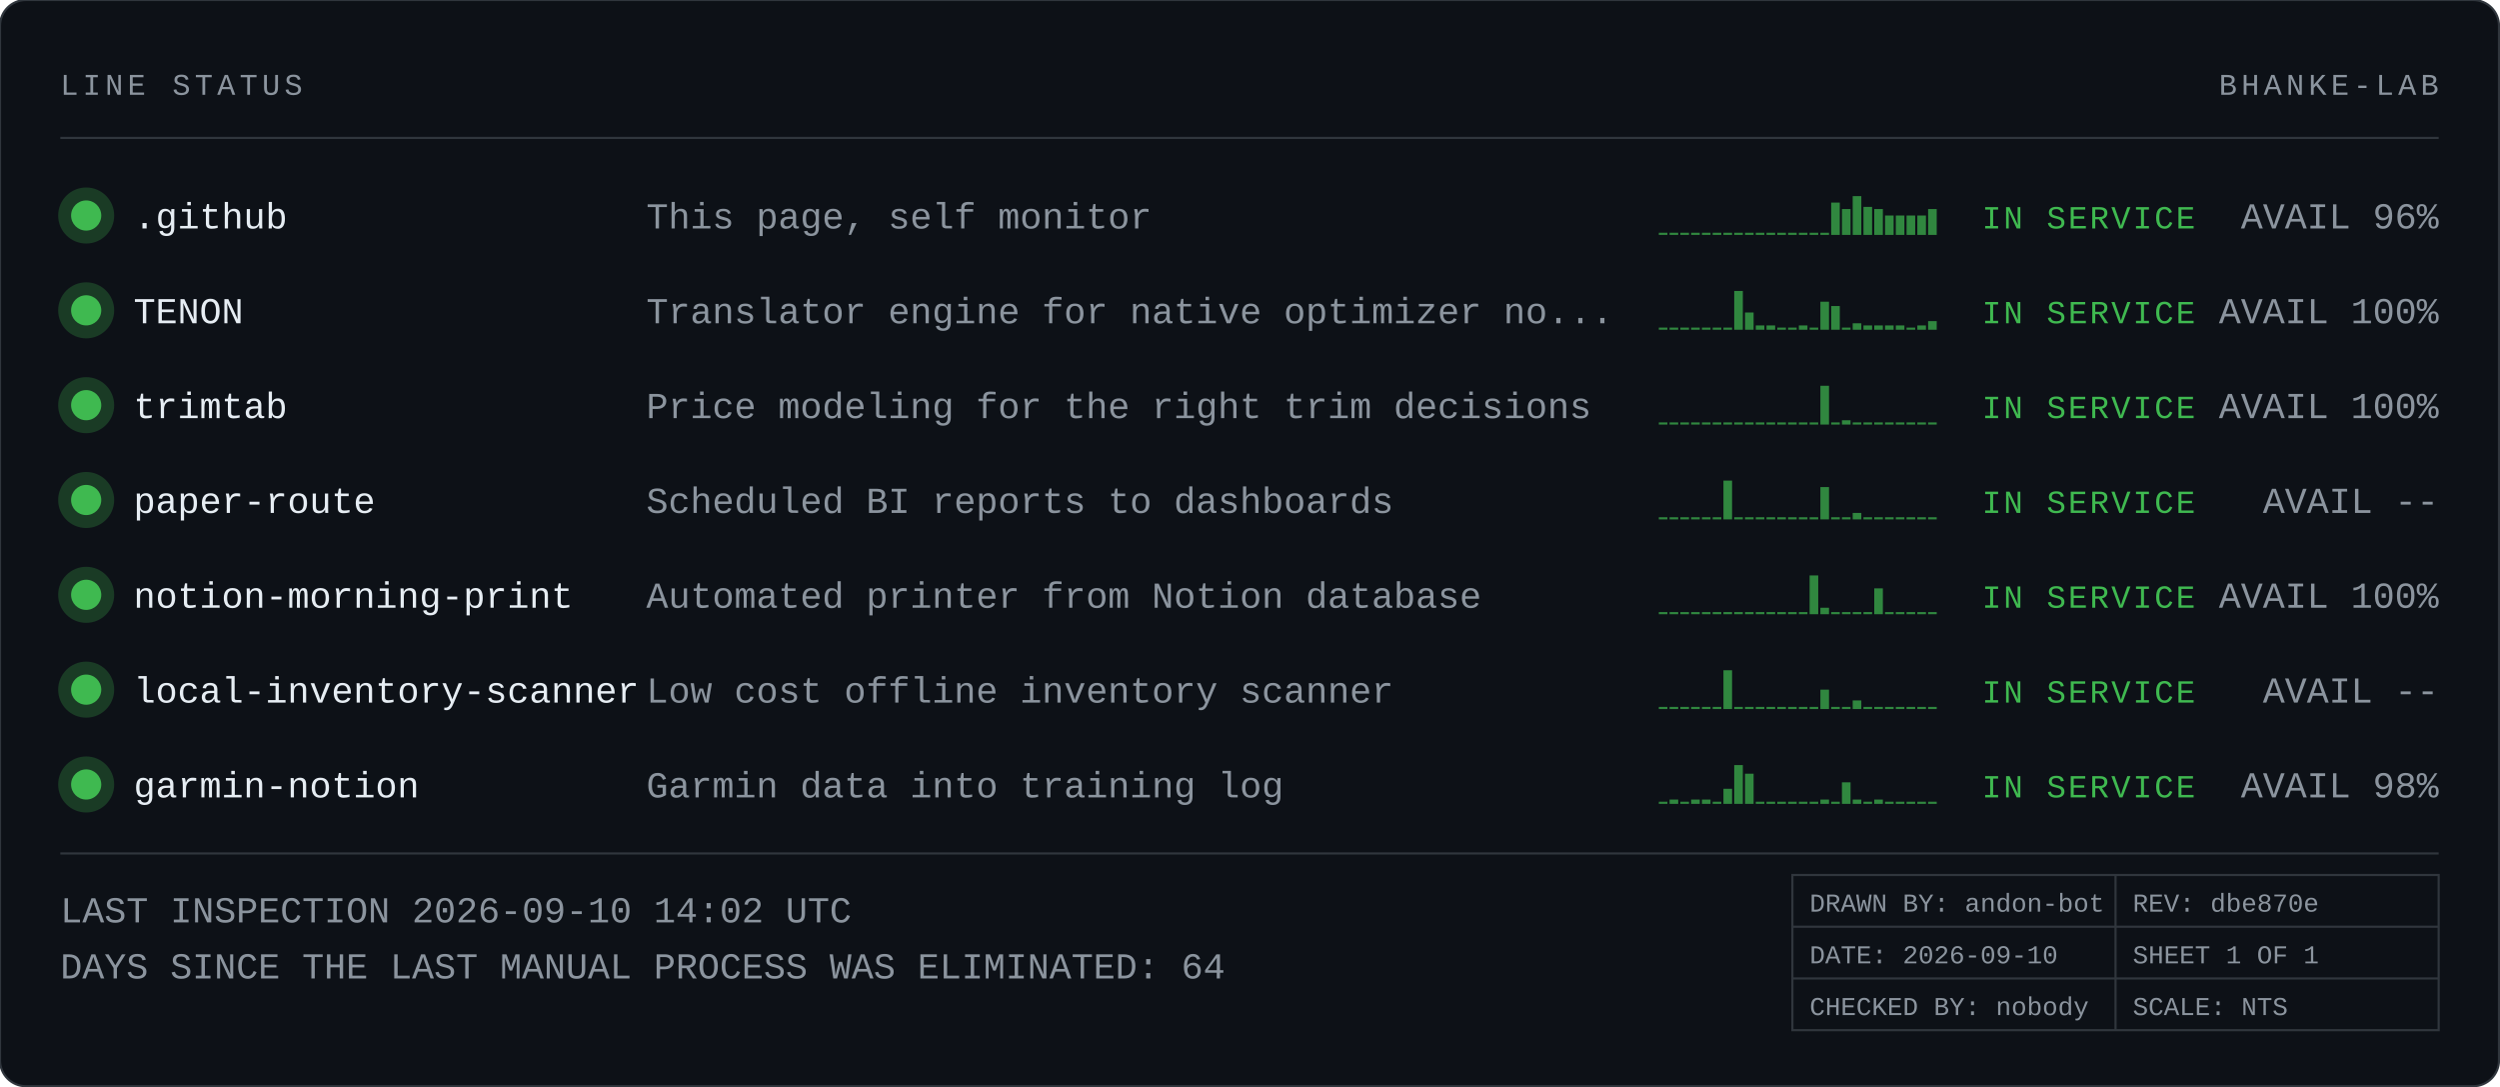
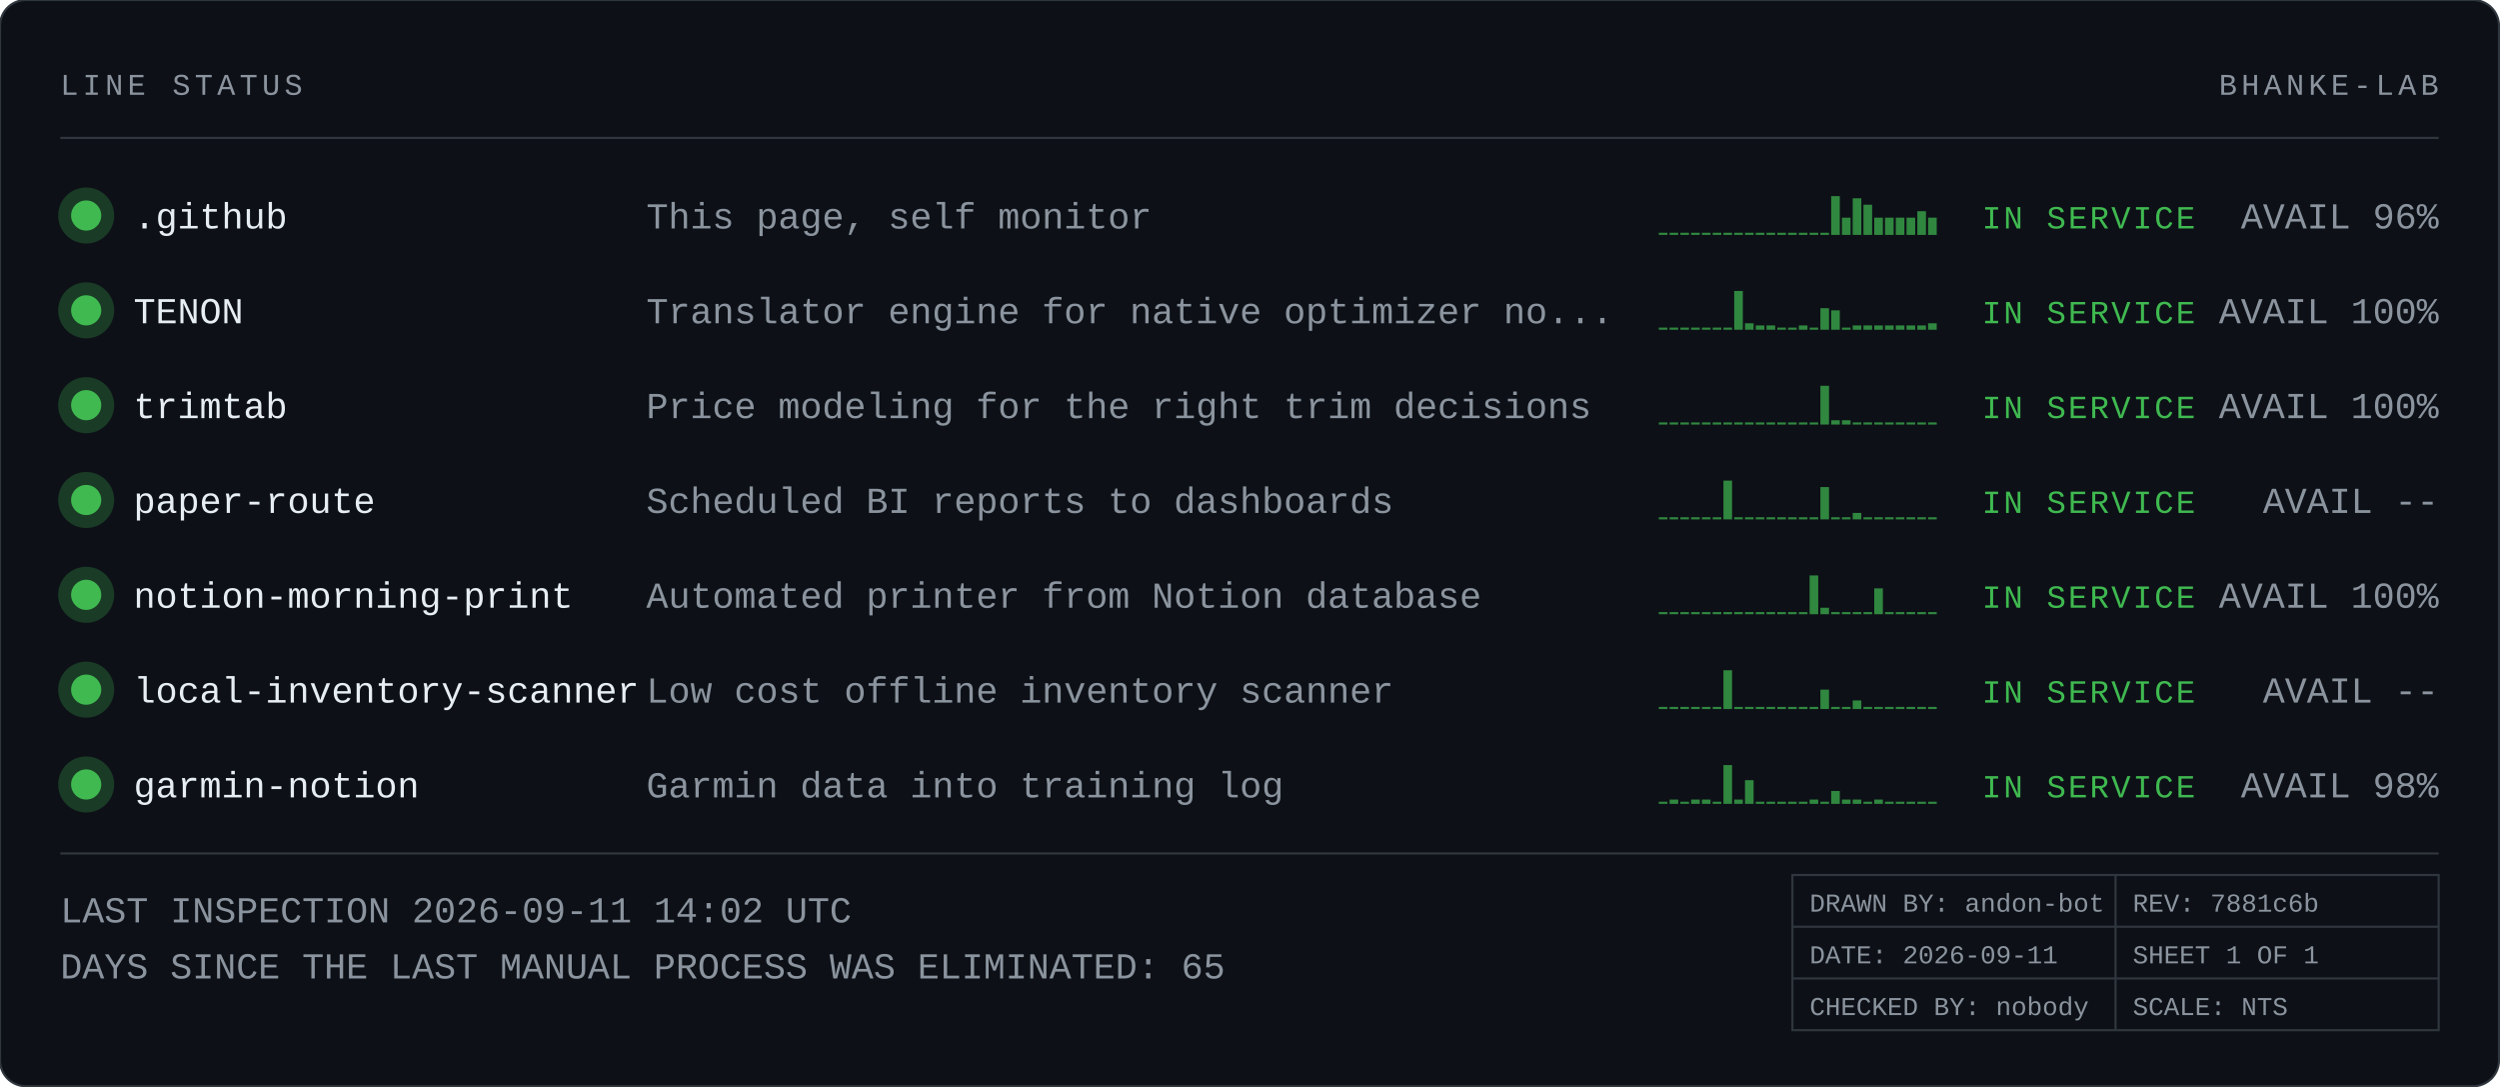
<svg xmlns="http://www.w3.org/2000/svg" width="1160" height="504" viewBox="0 0 1160 504" role="img" aria-label="Andon board">
  <style>
text { font-family: Consolas, 'Courier New', monospace; font-size: 17px; }
.hd { fill: #8b949e; font-size: 14px; letter-spacing: 2px; }
.name { fill: #e6edf3; }
.dim { fill: #8b949e; }
.st { font-size: 15px; letter-spacing: 1px; }
.tb { fill: #8b949e; font-size: 12px; }
</style>
  <rect x="0" y="0" width="1160" height="504" rx="12" fill="#0d1117" stroke="#30363d" />
  <text x="28" y="44" class="hd">LINE STATUS</text>
  <text x="1132" y="44" class="hd" text-anchor="end">BHANKE-LAB</text>
  <line x1="28" y1="64" x2="1132" y2="64" stroke="#30363d" />
  <circle cx="40" cy="100" r="13" fill="#3fb950" opacity="0.25" />
  <circle cx="40" cy="100" r="7" fill="#3fb950" />
  <text x="62" y="106" class="name">.github</text>
  <text x="300" y="106" class="dim">This page, self monitor</text>
  <rect x="770" y="108" width="4" height="1" fill="#3fb950" opacity="0.7" />
  <rect x="775" y="108" width="4" height="1" fill="#3fb950" opacity="0.7" />
  <rect x="780" y="108" width="4" height="1" fill="#3fb950" opacity="0.7" />
  <rect x="785" y="108" width="4" height="1" fill="#3fb950" opacity="0.7" />
  <rect x="790" y="108" width="4" height="1" fill="#3fb950" opacity="0.7" />
  <rect x="795" y="108" width="4" height="1" fill="#3fb950" opacity="0.7" />
  <rect x="800" y="108" width="4" height="1" fill="#3fb950" opacity="0.7" />
  <rect x="805" y="108" width="4" height="1" fill="#3fb950" opacity="0.7" />
  <rect x="810" y="108" width="4" height="1" fill="#3fb950" opacity="0.7" />
  <rect x="815" y="108" width="4" height="1" fill="#3fb950" opacity="0.7" />
  <rect x="820" y="108" width="4" height="1" fill="#3fb950" opacity="0.7" />
  <rect x="825" y="108" width="4" height="1" fill="#3fb950" opacity="0.7" />
  <rect x="830" y="108" width="4" height="1" fill="#3fb950" opacity="0.7" />
  <rect x="835" y="108" width="4" height="1" fill="#3fb950" opacity="0.7" />
  <rect x="840" y="108" width="4" height="1" fill="#3fb950" opacity="0.7" />
  <rect x="845" y="108" width="4" height="1" fill="#3fb950" opacity="0.7" />
-   <rect x="850" y="94" width="4" height="15" fill="#3fb950" opacity="0.7" />
-   <rect x="855" y="97" width="4" height="12" fill="#3fb950" opacity="0.7" />
-   <rect x="860" y="91" width="4" height="18" fill="#3fb950" opacity="0.7" />
-   <rect x="865" y="96" width="4" height="13" fill="#3fb950" opacity="0.7" />
-   <rect x="870" y="97" width="4" height="12" fill="#3fb950" opacity="0.7" />
-   <rect x="875" y="100" width="4" height="9" fill="#3fb950" opacity="0.7" />
-   <rect x="880" y="100" width="4" height="9" fill="#3fb950" opacity="0.7" />
-   <rect x="885" y="100" width="4" height="9" fill="#3fb950" opacity="0.7" />
-   <rect x="890" y="100" width="4" height="9" fill="#3fb950" opacity="0.7" />
-   <rect x="895" y="97" width="4" height="12" fill="#3fb950" opacity="0.7" />
+   <rect x="850" y="91" width="4" height="18" fill="#3fb950" opacity="0.7" />
+   <rect x="855" y="101" width="4" height="8" fill="#3fb950" opacity="0.7" />
+   <rect x="860" y="92" width="4" height="17" fill="#3fb950" opacity="0.7" />
+   <rect x="865" y="95" width="4" height="14" fill="#3fb950" opacity="0.7" />
+   <rect x="870" y="101" width="4" height="8" fill="#3fb950" opacity="0.7" />
+   <rect x="875" y="101" width="4" height="8" fill="#3fb950" opacity="0.7" />
+   <rect x="880" y="101" width="4" height="8" fill="#3fb950" opacity="0.7" />
+   <rect x="885" y="101" width="4" height="8" fill="#3fb950" opacity="0.7" />
+   <rect x="890" y="98" width="4" height="11" fill="#3fb950" opacity="0.7" />
+   <rect x="895" y="101" width="4" height="8" fill="#3fb950" opacity="0.7" />
  <text x="920" y="106" class="st" fill="#3fb950">IN SERVICE</text>
  <text x="1132" y="106" class="dim" text-anchor="end">AVAIL 96%</text>
  <circle cx="40" cy="144" r="13" fill="#3fb950" opacity="0.25" />
  <circle cx="40" cy="144" r="7" fill="#3fb950" />
  <text x="62" y="150" class="name">TENON</text>
  <text x="300" y="150" class="dim">Translator engine for native optimizer no...</text>
  <rect x="770" y="152" width="4" height="1" fill="#3fb950" opacity="0.7" />
  <rect x="775" y="152" width="4" height="1" fill="#3fb950" opacity="0.7" />
  <rect x="780" y="152" width="4" height="1" fill="#3fb950" opacity="0.7" />
  <rect x="785" y="152" width="4" height="1" fill="#3fb950" opacity="0.7" />
  <rect x="790" y="152" width="4" height="1" fill="#3fb950" opacity="0.7" />
  <rect x="795" y="152" width="4" height="1" fill="#3fb950" opacity="0.7" />
  <rect x="800" y="152" width="4" height="1" fill="#3fb950" opacity="0.7" />
  <rect x="805" y="135" width="4" height="18" fill="#3fb950" opacity="0.7" />
-   <rect x="810" y="145" width="4" height="8" fill="#3fb950" opacity="0.7" />
+   <rect x="810" y="150" width="4" height="3" fill="#3fb950" opacity="0.7" />
  <rect x="815" y="151" width="4" height="2" fill="#3fb950" opacity="0.7" />
  <rect x="820" y="151" width="4" height="2" fill="#3fb950" opacity="0.7" />
  <rect x="825" y="152" width="4" height="1" fill="#3fb950" opacity="0.7" />
  <rect x="830" y="152" width="4" height="1" fill="#3fb950" opacity="0.7" />
  <rect x="835" y="151" width="4" height="2" fill="#3fb950" opacity="0.7" />
  <rect x="840" y="152" width="4" height="1" fill="#3fb950" opacity="0.7" />
-   <rect x="845" y="140" width="4" height="13" fill="#3fb950" opacity="0.7" />
-   <rect x="850" y="142" width="4" height="11" fill="#3fb950" opacity="0.7" />
+   <rect x="845" y="143" width="4" height="10" fill="#3fb950" opacity="0.7" />
+   <rect x="850" y="144" width="4" height="9" fill="#3fb950" opacity="0.7" />
  <rect x="855" y="152" width="4" height="1" fill="#3fb950" opacity="0.7" />
-   <rect x="860" y="150" width="4" height="3" fill="#3fb950" opacity="0.7" />
+   <rect x="860" y="151" width="4" height="2" fill="#3fb950" opacity="0.7" />
  <rect x="865" y="151" width="4" height="2" fill="#3fb950" opacity="0.7" />
  <rect x="870" y="151" width="4" height="2" fill="#3fb950" opacity="0.7" />
  <rect x="875" y="151" width="4" height="2" fill="#3fb950" opacity="0.7" />
  <rect x="880" y="151" width="4" height="2" fill="#3fb950" opacity="0.7" />
-   <rect x="885" y="152" width="4" height="1" fill="#3fb950" opacity="0.7" />
+   <rect x="885" y="151" width="4" height="2" fill="#3fb950" opacity="0.7" />
  <rect x="890" y="151" width="4" height="2" fill="#3fb950" opacity="0.7" />
-   <rect x="895" y="149" width="4" height="4" fill="#3fb950" opacity="0.7" />
+   <rect x="895" y="150" width="4" height="3" fill="#3fb950" opacity="0.7" />
  <text x="920" y="150" class="st" fill="#3fb950">IN SERVICE</text>
  <text x="1132" y="150" class="dim" text-anchor="end">AVAIL 100%</text>
  <circle cx="40" cy="188" r="13" fill="#3fb950" opacity="0.25" />
  <circle cx="40" cy="188" r="7" fill="#3fb950" />
  <text x="62" y="194" class="name">trimtab</text>
  <text x="300" y="194" class="dim">Price modeling for the right trim decisions</text>
  <rect x="770" y="196" width="4" height="1" fill="#3fb950" opacity="0.7" />
  <rect x="775" y="196" width="4" height="1" fill="#3fb950" opacity="0.7" />
  <rect x="780" y="196" width="4" height="1" fill="#3fb950" opacity="0.7" />
  <rect x="785" y="196" width="4" height="1" fill="#3fb950" opacity="0.7" />
  <rect x="790" y="196" width="4" height="1" fill="#3fb950" opacity="0.7" />
  <rect x="795" y="196" width="4" height="1" fill="#3fb950" opacity="0.7" />
  <rect x="800" y="196" width="4" height="1" fill="#3fb950" opacity="0.7" />
  <rect x="805" y="196" width="4" height="1" fill="#3fb950" opacity="0.7" />
  <rect x="810" y="196" width="4" height="1" fill="#3fb950" opacity="0.7" />
  <rect x="815" y="196" width="4" height="1" fill="#3fb950" opacity="0.7" />
  <rect x="820" y="196" width="4" height="1" fill="#3fb950" opacity="0.7" />
  <rect x="825" y="196" width="4" height="1" fill="#3fb950" opacity="0.7" />
  <rect x="830" y="196" width="4" height="1" fill="#3fb950" opacity="0.7" />
  <rect x="835" y="196" width="4" height="1" fill="#3fb950" opacity="0.7" />
  <rect x="840" y="196" width="4" height="1" fill="#3fb950" opacity="0.7" />
  <rect x="845" y="179" width="4" height="18" fill="#3fb950" opacity="0.7" />
-   <rect x="850" y="196" width="4" height="1" fill="#3fb950" opacity="0.7" />
+   <rect x="850" y="195" width="4" height="2" fill="#3fb950" opacity="0.7" />
  <rect x="855" y="195" width="4" height="2" fill="#3fb950" opacity="0.7" />
  <rect x="860" y="196" width="4" height="1" fill="#3fb950" opacity="0.7" />
  <rect x="865" y="196" width="4" height="1" fill="#3fb950" opacity="0.7" />
  <rect x="870" y="196" width="4" height="1" fill="#3fb950" opacity="0.7" />
  <rect x="875" y="196" width="4" height="1" fill="#3fb950" opacity="0.7" />
  <rect x="880" y="196" width="4" height="1" fill="#3fb950" opacity="0.7" />
  <rect x="885" y="196" width="4" height="1" fill="#3fb950" opacity="0.7" />
  <rect x="890" y="196" width="4" height="1" fill="#3fb950" opacity="0.7" />
  <rect x="895" y="196" width="4" height="1" fill="#3fb950" opacity="0.7" />
  <text x="920" y="194" class="st" fill="#3fb950">IN SERVICE</text>
  <text x="1132" y="194" class="dim" text-anchor="end">AVAIL 100%</text>
  <circle cx="40" cy="232" r="13" fill="#3fb950" opacity="0.25" />
  <circle cx="40" cy="232" r="7" fill="#3fb950" />
  <text x="62" y="238" class="name">paper-route</text>
  <text x="300" y="238" class="dim">Scheduled BI reports to dashboards</text>
  <rect x="770" y="240" width="4" height="1" fill="#3fb950" opacity="0.7" />
  <rect x="775" y="240" width="4" height="1" fill="#3fb950" opacity="0.7" />
  <rect x="780" y="240" width="4" height="1" fill="#3fb950" opacity="0.7" />
  <rect x="785" y="240" width="4" height="1" fill="#3fb950" opacity="0.7" />
  <rect x="790" y="240" width="4" height="1" fill="#3fb950" opacity="0.7" />
  <rect x="795" y="240" width="4" height="1" fill="#3fb950" opacity="0.7" />
  <rect x="800" y="223" width="4" height="18" fill="#3fb950" opacity="0.7" />
  <rect x="805" y="240" width="4" height="1" fill="#3fb950" opacity="0.7" />
  <rect x="810" y="240" width="4" height="1" fill="#3fb950" opacity="0.7" />
  <rect x="815" y="240" width="4" height="1" fill="#3fb950" opacity="0.7" />
  <rect x="820" y="240" width="4" height="1" fill="#3fb950" opacity="0.7" />
  <rect x="825" y="240" width="4" height="1" fill="#3fb950" opacity="0.7" />
  <rect x="830" y="240" width="4" height="1" fill="#3fb950" opacity="0.7" />
  <rect x="835" y="240" width="4" height="1" fill="#3fb950" opacity="0.7" />
  <rect x="840" y="240" width="4" height="1" fill="#3fb950" opacity="0.7" />
  <rect x="845" y="226" width="4" height="15" fill="#3fb950" opacity="0.7" />
  <rect x="850" y="240" width="4" height="1" fill="#3fb950" opacity="0.7" />
  <rect x="855" y="240" width="4" height="1" fill="#3fb950" opacity="0.7" />
  <rect x="860" y="238" width="4" height="3" fill="#3fb950" opacity="0.7" />
  <rect x="865" y="240" width="4" height="1" fill="#3fb950" opacity="0.7" />
  <rect x="870" y="240" width="4" height="1" fill="#3fb950" opacity="0.7" />
  <rect x="875" y="240" width="4" height="1" fill="#3fb950" opacity="0.7" />
  <rect x="880" y="240" width="4" height="1" fill="#3fb950" opacity="0.7" />
  <rect x="885" y="240" width="4" height="1" fill="#3fb950" opacity="0.7" />
  <rect x="890" y="240" width="4" height="1" fill="#3fb950" opacity="0.7" />
  <rect x="895" y="240" width="4" height="1" fill="#3fb950" opacity="0.7" />
  <text x="920" y="238" class="st" fill="#3fb950">IN SERVICE</text>
  <text x="1132" y="238" class="dim" text-anchor="end">AVAIL --</text>
  <circle cx="40" cy="276" r="13" fill="#3fb950" opacity="0.25" />
  <circle cx="40" cy="276" r="7" fill="#3fb950" />
  <text x="62" y="282" class="name">notion-morning-print</text>
  <text x="300" y="282" class="dim">Automated printer from Notion database</text>
  <rect x="770" y="284" width="4" height="1" fill="#3fb950" opacity="0.7" />
  <rect x="775" y="284" width="4" height="1" fill="#3fb950" opacity="0.7" />
  <rect x="780" y="284" width="4" height="1" fill="#3fb950" opacity="0.7" />
  <rect x="785" y="284" width="4" height="1" fill="#3fb950" opacity="0.7" />
  <rect x="790" y="284" width="4" height="1" fill="#3fb950" opacity="0.7" />
  <rect x="795" y="284" width="4" height="1" fill="#3fb950" opacity="0.7" />
  <rect x="800" y="284" width="4" height="1" fill="#3fb950" opacity="0.7" />
  <rect x="805" y="284" width="4" height="1" fill="#3fb950" opacity="0.7" />
  <rect x="810" y="284" width="4" height="1" fill="#3fb950" opacity="0.7" />
  <rect x="815" y="284" width="4" height="1" fill="#3fb950" opacity="0.7" />
  <rect x="820" y="284" width="4" height="1" fill="#3fb950" opacity="0.7" />
  <rect x="825" y="284" width="4" height="1" fill="#3fb950" opacity="0.7" />
  <rect x="830" y="284" width="4" height="1" fill="#3fb950" opacity="0.7" />
  <rect x="835" y="284" width="4" height="1" fill="#3fb950" opacity="0.7" />
  <rect x="840" y="267" width="4" height="18" fill="#3fb950" opacity="0.7" />
  <rect x="845" y="282" width="4" height="3" fill="#3fb950" opacity="0.7" />
  <rect x="850" y="284" width="4" height="1" fill="#3fb950" opacity="0.7" />
  <rect x="855" y="284" width="4" height="1" fill="#3fb950" opacity="0.7" />
  <rect x="860" y="284" width="4" height="1" fill="#3fb950" opacity="0.7" />
  <rect x="865" y="284" width="4" height="1" fill="#3fb950" opacity="0.7" />
  <rect x="870" y="273" width="4" height="12" fill="#3fb950" opacity="0.7" />
  <rect x="875" y="284" width="4" height="1" fill="#3fb950" opacity="0.7" />
  <rect x="880" y="284" width="4" height="1" fill="#3fb950" opacity="0.7" />
  <rect x="885" y="284" width="4" height="1" fill="#3fb950" opacity="0.7" />
  <rect x="890" y="284" width="4" height="1" fill="#3fb950" opacity="0.7" />
  <rect x="895" y="284" width="4" height="1" fill="#3fb950" opacity="0.7" />
  <text x="920" y="282" class="st" fill="#3fb950">IN SERVICE</text>
  <text x="1132" y="282" class="dim" text-anchor="end">AVAIL 100%</text>
  <circle cx="40" cy="320" r="13" fill="#3fb950" opacity="0.25" />
  <circle cx="40" cy="320" r="7" fill="#3fb950" />
  <text x="62" y="326" class="name">local-inventory-scanner</text>
  <text x="300" y="326" class="dim">Low cost offline inventory scanner</text>
  <rect x="770" y="328" width="4" height="1" fill="#3fb950" opacity="0.7" />
  <rect x="775" y="328" width="4" height="1" fill="#3fb950" opacity="0.7" />
  <rect x="780" y="328" width="4" height="1" fill="#3fb950" opacity="0.7" />
  <rect x="785" y="328" width="4" height="1" fill="#3fb950" opacity="0.7" />
  <rect x="790" y="328" width="4" height="1" fill="#3fb950" opacity="0.7" />
  <rect x="795" y="328" width="4" height="1" fill="#3fb950" opacity="0.7" />
  <rect x="800" y="311" width="4" height="18" fill="#3fb950" opacity="0.7" />
  <rect x="805" y="328" width="4" height="1" fill="#3fb950" opacity="0.7" />
  <rect x="810" y="328" width="4" height="1" fill="#3fb950" opacity="0.7" />
  <rect x="815" y="328" width="4" height="1" fill="#3fb950" opacity="0.7" />
  <rect x="820" y="328" width="4" height="1" fill="#3fb950" opacity="0.7" />
  <rect x="825" y="328" width="4" height="1" fill="#3fb950" opacity="0.7" />
  <rect x="830" y="328" width="4" height="1" fill="#3fb950" opacity="0.7" />
  <rect x="835" y="328" width="4" height="1" fill="#3fb950" opacity="0.7" />
  <rect x="840" y="328" width="4" height="1" fill="#3fb950" opacity="0.7" />
  <rect x="845" y="320" width="4" height="9" fill="#3fb950" opacity="0.7" />
  <rect x="850" y="328" width="4" height="1" fill="#3fb950" opacity="0.7" />
  <rect x="855" y="328" width="4" height="1" fill="#3fb950" opacity="0.7" />
  <rect x="860" y="325" width="4" height="4" fill="#3fb950" opacity="0.7" />
  <rect x="865" y="328" width="4" height="1" fill="#3fb950" opacity="0.7" />
  <rect x="870" y="328" width="4" height="1" fill="#3fb950" opacity="0.7" />
  <rect x="875" y="328" width="4" height="1" fill="#3fb950" opacity="0.7" />
  <rect x="880" y="328" width="4" height="1" fill="#3fb950" opacity="0.7" />
  <rect x="885" y="328" width="4" height="1" fill="#3fb950" opacity="0.7" />
  <rect x="890" y="328" width="4" height="1" fill="#3fb950" opacity="0.7" />
  <rect x="895" y="328" width="4" height="1" fill="#3fb950" opacity="0.7" />
  <text x="920" y="326" class="st" fill="#3fb950">IN SERVICE</text>
  <text x="1132" y="326" class="dim" text-anchor="end">AVAIL --</text>
  <circle cx="40" cy="364" r="13" fill="#3fb950" opacity="0.25" />
  <circle cx="40" cy="364" r="7" fill="#3fb950" />
  <text x="62" y="370" class="name">garmin-notion</text>
  <text x="300" y="370" class="dim">Garmin data into training log</text>
  <rect x="770" y="372" width="4" height="1" fill="#3fb950" opacity="0.7" />
  <rect x="775" y="371" width="4" height="2" fill="#3fb950" opacity="0.7" />
  <rect x="780" y="372" width="4" height="1" fill="#3fb950" opacity="0.7" />
  <rect x="785" y="371" width="4" height="2" fill="#3fb950" opacity="0.7" />
  <rect x="790" y="371" width="4" height="2" fill="#3fb950" opacity="0.7" />
  <rect x="795" y="372" width="4" height="1" fill="#3fb950" opacity="0.7" />
-   <rect x="800" y="366" width="4" height="7" fill="#3fb950" opacity="0.7" />
-   <rect x="805" y="355" width="4" height="18" fill="#3fb950" opacity="0.7" />
-   <rect x="810" y="359" width="4" height="14" fill="#3fb950" opacity="0.7" />
+   <rect x="800" y="355" width="4" height="18" fill="#3fb950" opacity="0.7" />
+   <rect x="805" y="371" width="4" height="2" fill="#3fb950" opacity="0.7" />
+   <rect x="810" y="362" width="4" height="11" fill="#3fb950" opacity="0.7" />
  <rect x="815" y="372" width="4" height="1" fill="#3fb950" opacity="0.7" />
  <rect x="820" y="372" width="4" height="1" fill="#3fb950" opacity="0.7" />
  <rect x="825" y="372" width="4" height="1" fill="#3fb950" opacity="0.7" />
  <rect x="830" y="372" width="4" height="1" fill="#3fb950" opacity="0.7" />
  <rect x="835" y="372" width="4" height="1" fill="#3fb950" opacity="0.7" />
-   <rect x="840" y="372" width="4" height="1" fill="#3fb950" opacity="0.7" />
-   <rect x="845" y="371" width="4" height="2" fill="#3fb950" opacity="0.7" />
-   <rect x="850" y="372" width="4" height="1" fill="#3fb950" opacity="0.7" />
-   <rect x="855" y="363" width="4" height="10" fill="#3fb950" opacity="0.7" />
+   <rect x="840" y="371" width="4" height="2" fill="#3fb950" opacity="0.7" />
+   <rect x="845" y="372" width="4" height="1" fill="#3fb950" opacity="0.7" />
+   <rect x="850" y="367" width="4" height="6" fill="#3fb950" opacity="0.7" />
+   <rect x="855" y="371" width="4" height="2" fill="#3fb950" opacity="0.7" />
  <rect x="860" y="371" width="4" height="2" fill="#3fb950" opacity="0.7" />
  <rect x="865" y="372" width="4" height="1" fill="#3fb950" opacity="0.7" />
  <rect x="870" y="371" width="4" height="2" fill="#3fb950" opacity="0.7" />
  <rect x="875" y="372" width="4" height="1" fill="#3fb950" opacity="0.7" />
  <rect x="880" y="372" width="4" height="1" fill="#3fb950" opacity="0.7" />
  <rect x="885" y="372" width="4" height="1" fill="#3fb950" opacity="0.7" />
  <rect x="890" y="372" width="4" height="1" fill="#3fb950" opacity="0.7" />
  <rect x="895" y="372" width="4" height="1" fill="#3fb950" opacity="0.7" />
  <text x="920" y="370" class="st" fill="#3fb950">IN SERVICE</text>
  <text x="1132" y="370" class="dim" text-anchor="end">AVAIL 98%</text>
  <line x1="28" y1="396" x2="1132" y2="396" stroke="#30363d" />
-   <text x="28" y="428" class="dim">LAST INSPECTION 2026-09-10 14:02 UTC</text>
-   <text x="28" y="454" class="dim">DAYS SINCE THE LAST MANUAL PROCESS WAS ELIMINATED: 64</text>
+   <text x="28" y="428" class="dim">LAST INSPECTION 2026-09-11 14:02 UTC</text>
+   <text x="28" y="454" class="dim">DAYS SINCE THE LAST MANUAL PROCESS WAS ELIMINATED: 65</text>
  <rect x="832" y="406" width="300" height="72" fill="none" stroke="#30363d" />
  <line x1="832" y1="430" x2="1132" y2="430" stroke="#30363d" />
  <line x1="832" y1="454" x2="1132" y2="454" stroke="#30363d" />
  <line x1="982" y1="406" x2="982" y2="478" stroke="#30363d" />
  <text x="840" y="423" class="tb">DRAWN BY: andon-bot</text>
-   <text x="990" y="423" class="tb">REV: dbe870e</text>
-   <text x="840" y="447" class="tb">DATE: 2026-09-10</text>
+   <text x="990" y="423" class="tb">REV: 7881c6b</text>
+   <text x="840" y="447" class="tb">DATE: 2026-09-11</text>
  <text x="990" y="447" class="tb">SHEET 1 OF 1</text>
  <text x="840" y="471" class="tb">CHECKED BY: nobody</text>
  <text x="990" y="471" class="tb">SCALE: NTS</text>
</svg>
